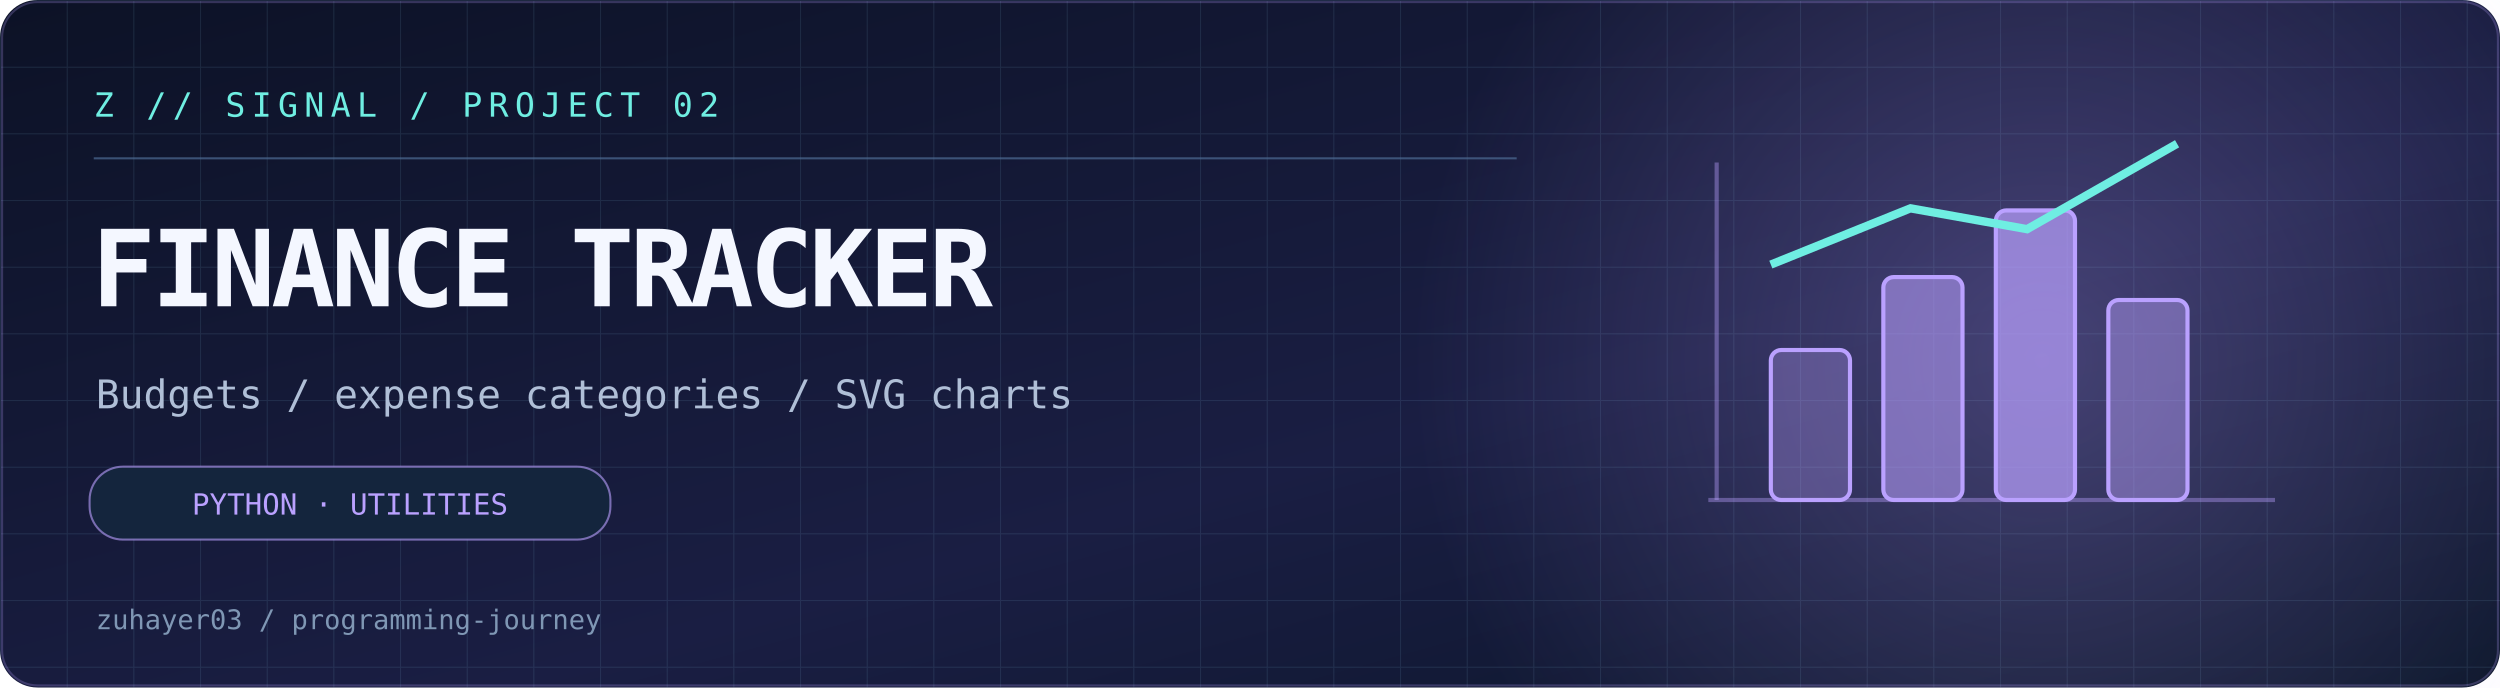
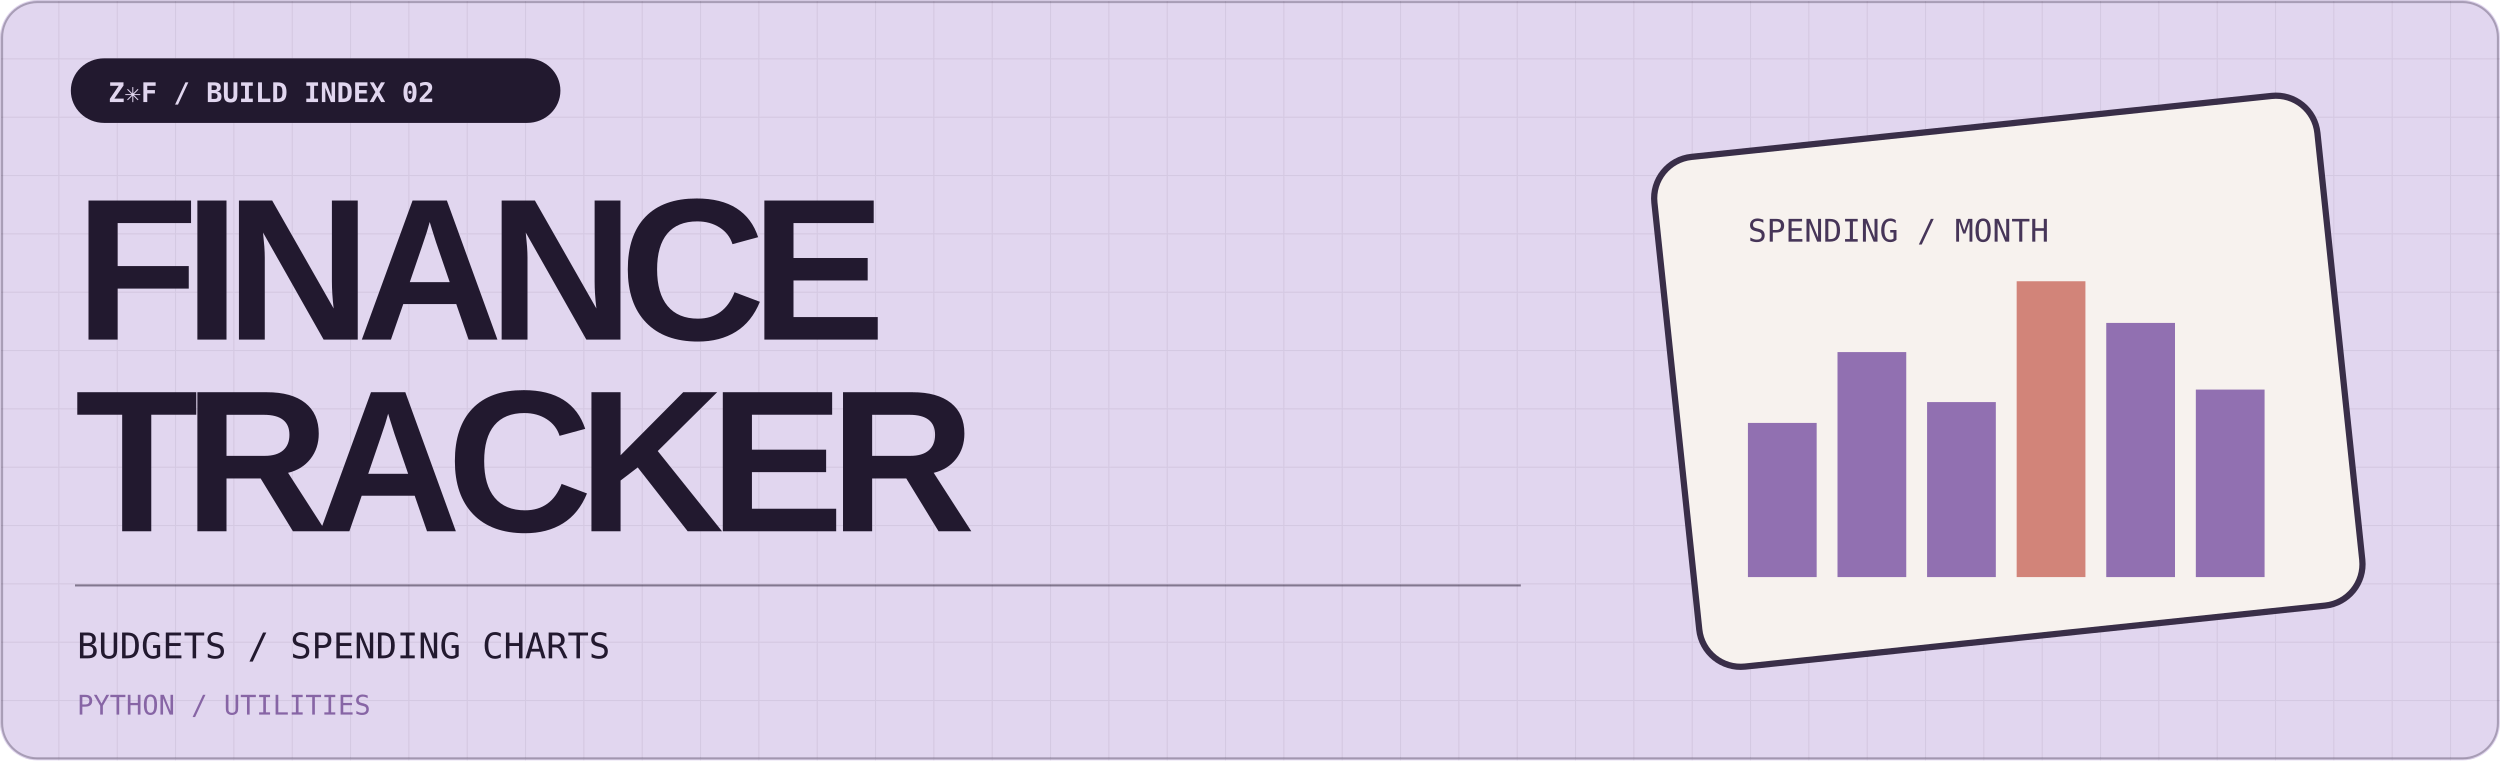
- <svg xmlns="http://www.w3.org/2000/svg" width="1200" height="330" viewBox="0 0 1200 330" role="img" aria-label="FINANCE TRACKER banner">
+ <svg xmlns="http://www.w3.org/2000/svg" width="1200" height="365" viewBox="0 0 1200 365" role="img" aria-label="FINANCE TRACKER project illustration">
  <defs>
-     <linearGradient id="bg" x1="0" y1="0" x2="1" y2="1">
-       <stop stop-color="#0c1226" />
-       <stop offset=".6" stop-color="#1a1e43" />
-       <stop offset="1" stop-color="#0a1528" />
-     </linearGradient>
-     <radialGradient id="halo">
-       <stop stop-color="#baa1ff" stop-opacity=".28" />
-       <stop offset="1" stop-color="#baa1ff" stop-opacity="0" />
-     </radialGradient>
-     <pattern id="grid" width="32" height="32" patternUnits="userSpaceOnUse">
-       <path d="M32 0H0V32" fill="none" stroke="#9fdfff" stroke-opacity=".10" />
+     <pattern id="grid" width="28" height="28" patternUnits="userSpaceOnUse">
+       <path d="M28 0H0V28" fill="none" stroke="#22192F" stroke-opacity=".07" />
    </pattern>
  </defs>
-   <rect width="1200" height="330" rx="18" fill="url(#bg)" />
-   <rect width="1200" height="330" rx="18" fill="url(#grid)" />
-   <circle cx="980" cy="173" r="300" fill="url(#halo)" />
-   <g font-family="Consolas,monospace">
-     <text x="45" y="56" font-size="16" letter-spacing="3" fill="#6feee2">Z // SIGNAL    /    PROJECT 02</text>
-     <path d="M45 76H728" stroke="#4e6b94" stroke-opacity=".7" />
-     <text x="44" y="147" font-weight="bold" font-size="51" letter-spacing="-2" fill="#f4f7ff">FINANCE TRACKER</text>
-     <text x="46" y="196" font-size="19" fill="#b0bfd7">Budgets / expense categories / SVG charts</text>
-     <rect x="43" y="224" width="250" height="35" rx="16" fill="#14253d" stroke="#baa1ff" stroke-opacity=".6" />
-     <text x="168" y="247" font-size="14" fill="#baa1ff" text-anchor="middle">PYTHON · UTILITIES</text>
-     <text x="46" y="302" font-size="13" fill="#7f97b4">zuhayer03 / programming-journey</text>
+   <rect width="1200" height="365" rx="18" fill="#E1D6EF" />
+   <rect width="1200" height="365" rx="18" fill="url(#grid)" />
+   <rect x="34" y="28" width="235" height="31" rx="16" fill="#22192F" />
+   <text x="52" y="49" font-size="13" font-weight="bold" font-family="monospace" fill="#E1D6EF">Z✳F / BUILD INDEX 02</text>
+   <text x="36" y="163" font-size="97" font-weight="900" font-family="Arial,Helvetica,sans-serif" letter-spacing="-7" fill="#22192F">FINANCE</text>
+   <text x="36" y="255" font-size="97" font-weight="900" font-family="Arial,Helvetica,sans-serif" letter-spacing="-7" fill="#22192F">TRACKER</text>
+   <path d="M36 281H730" stroke="#22192F" stroke-opacity=".5" />
+   <text x="37" y="316" font-family="monospace" font-size="17" fill="#22192F">BUDGETS  /  SPENDING CHARTS</text>
+   <text x="37" y="343" font-family="monospace" font-size="13" fill="#8765A5">PYTHON / UTILITIES</text>
+   <g transform="translate(796 50)">
+     <rect x="8" y="10" width="320" height="246" rx="20" fill="#f7f2ee" stroke="#392e48" stroke-width="3" transform="rotate(-6 168 133)" />
+     <text x="43" y="66" font-family="monospace" font-size="15" fill="#463558">SPENDING / MONTH</text>
+     <g fill="#9170b1">
+       <rect x="43" y="153" width="33" height="74" />
+       <rect x="86" y="119" width="33" height="108" />
+       <rect x="129" y="143" width="33" height="84" />
+       <rect x="172" y="85" width="33" height="142" fill="#d28479" />
+       <rect x="215" y="105" width="33" height="122" />
+       <rect x="258" y="137" width="33" height="90" />
+     </g>
  </g>
-   <g stroke="#baa1ff" stroke-width="2">
-     <path d="M824 240V78" opacity=".4" />
-     <path d="M820 240H1092" opacity=".4" />
-     <rect x="850" y="168" width="38" height="72" rx="5" fill="#baa1ff" fill-opacity=".3" />
-     <rect x="904" y="133" width="38" height="107" rx="5" fill="#baa1ff" fill-opacity=".55" />
-     <rect x="958" y="101" width="38" height="139" rx="5" fill="#baa1ff" fill-opacity=".7" />
-     <rect x="1012" y="144" width="38" height="96" rx="5" fill="#baa1ff" fill-opacity=".44" />
-     <path d="M850 127L917 100L973 110L1045 69" fill="none" stroke="#6feee2" stroke-width="4" />
-   </g>
-   <rect x="1" y="1" width="1198" height="328" rx="17" fill="none" stroke="#baa1ff" stroke-opacity=".24" />
+   <rect x="1" y="1" width="1198" height="363" rx="17" fill="none" stroke="#22192F" stroke-opacity=".3" />
</svg>
